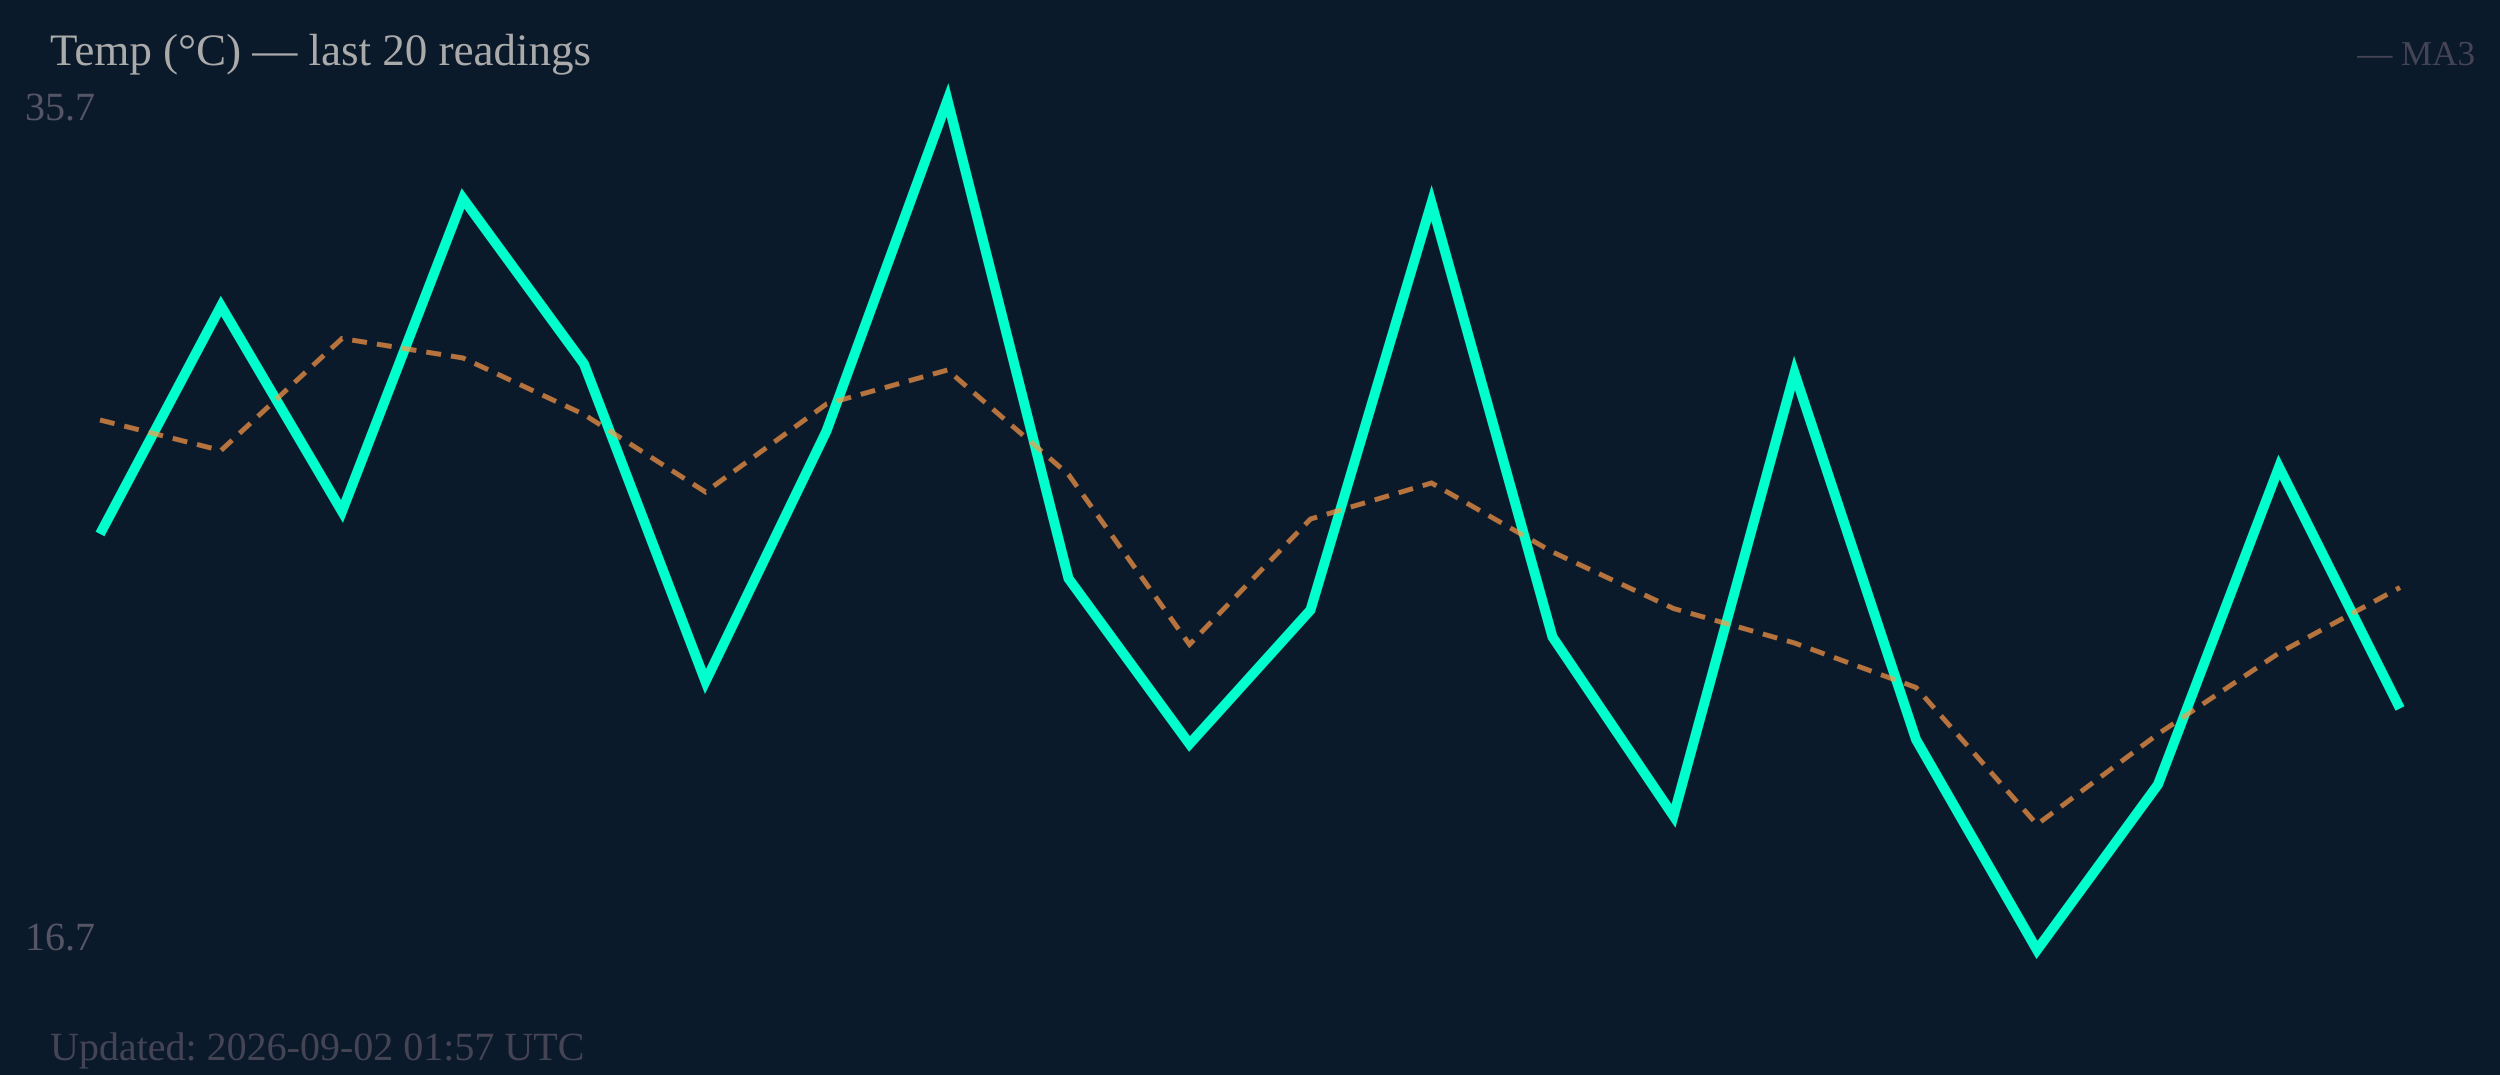
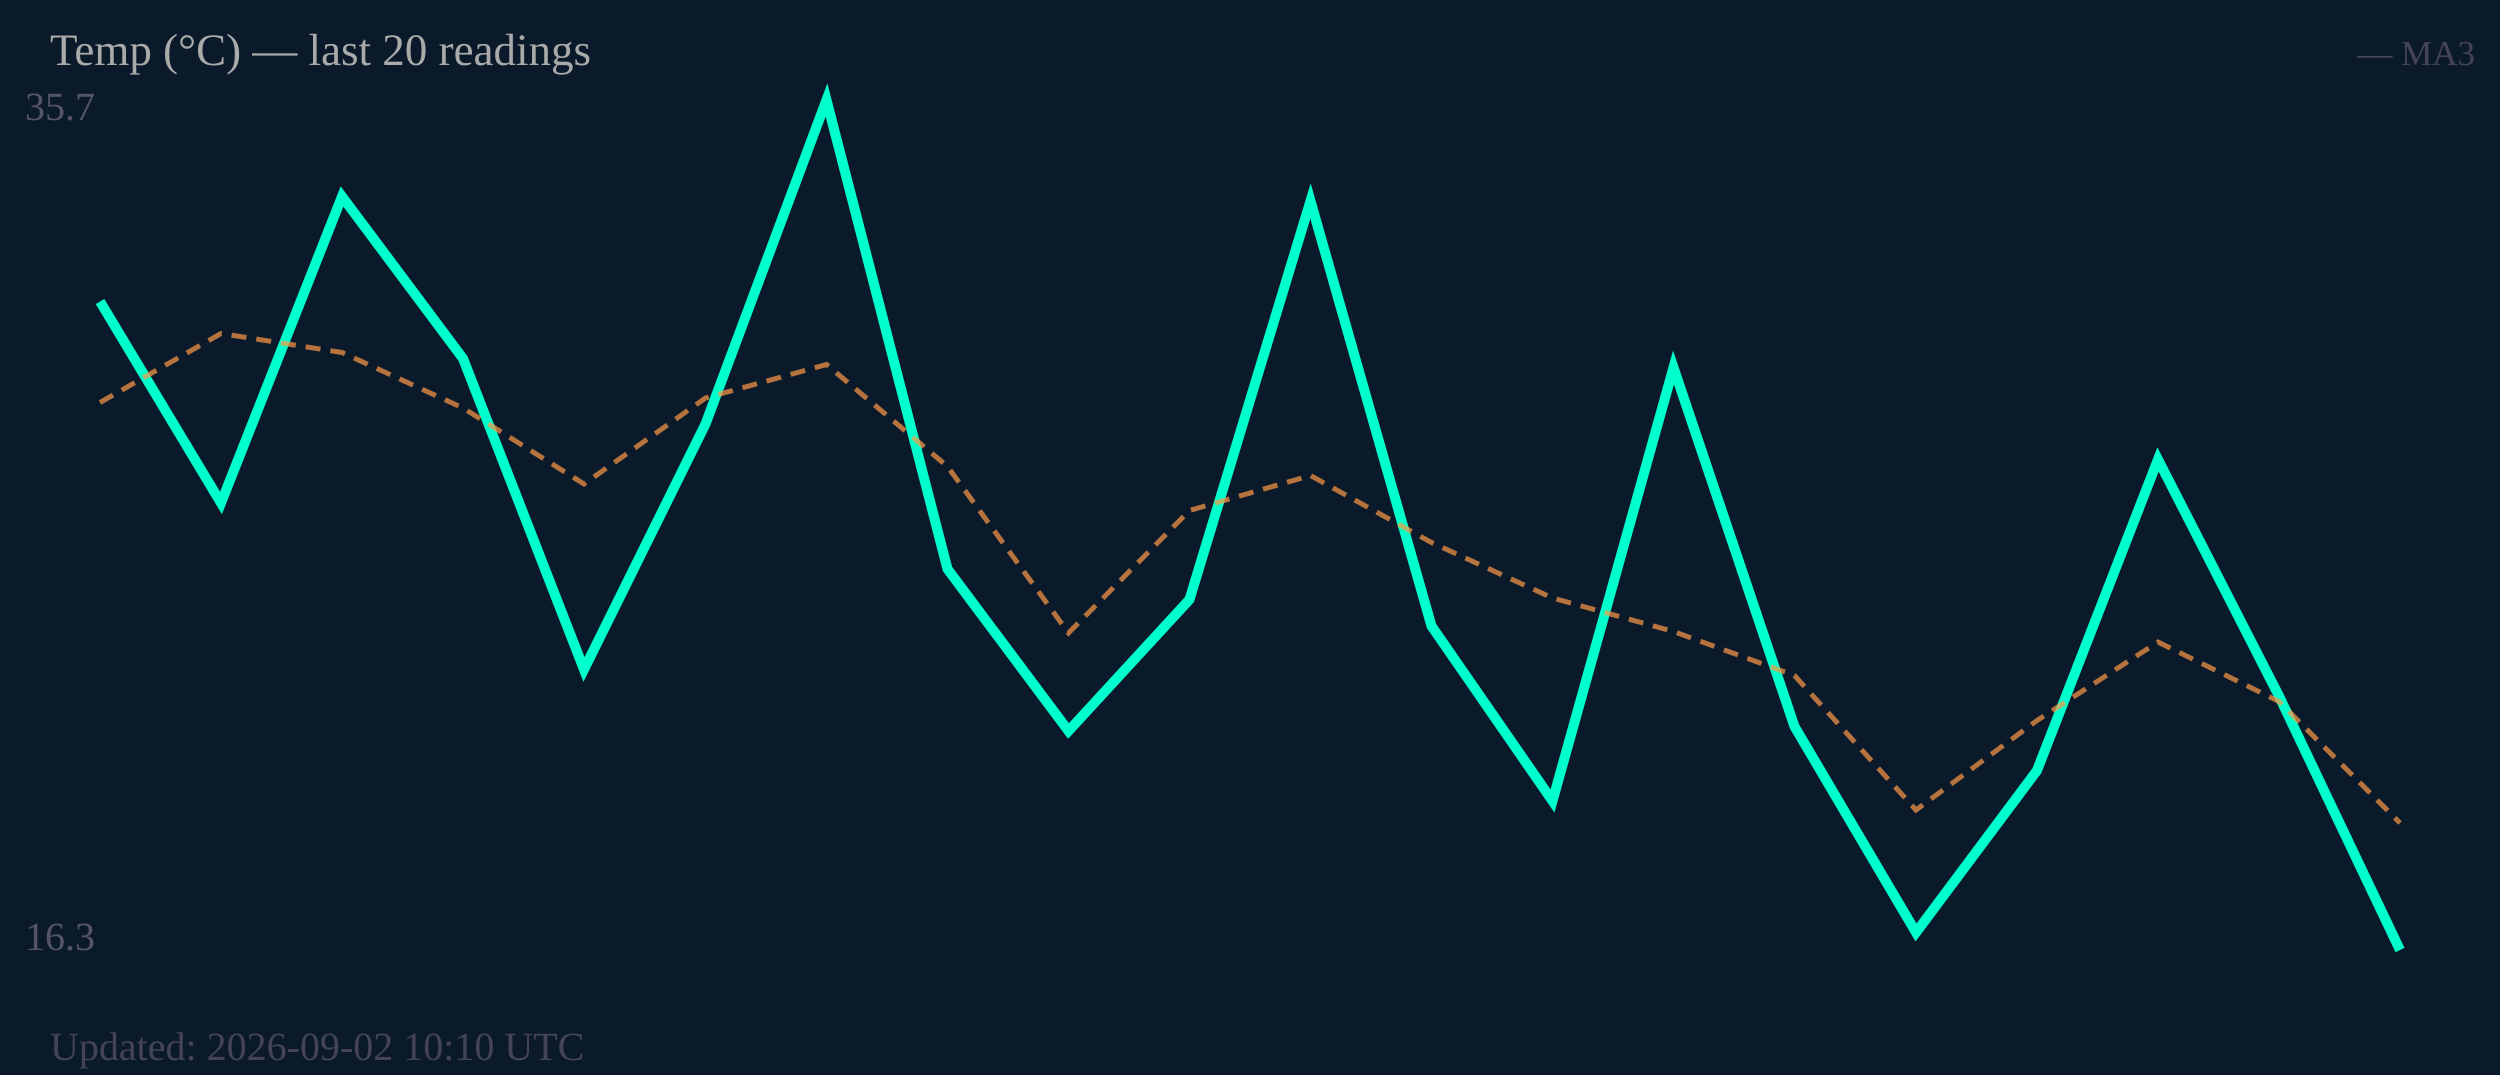
<svg xmlns="http://www.w3.org/2000/svg" width="500" height="215" viewBox="0 0 500 215">
  <rect width="500" height="215" fill="#0b1a2a" />
  <text x="5" y="24" font-size="8" fill="#556">35.7</text>
-   <text x="5" y="190" font-size="8" fill="#556">16.7</text>
-   <polyline fill="none" stroke="#00ffcc" stroke-width="2" points="20.0,106.8 44.2,61.2 68.4,102.3 92.6,39.7 116.8,72.8 141.1,136.3 165.3,86.2 189.5,20.0 213.7,115.7 237.9,148.8 262.1,122.0 286.3,40.6 310.5,127.4 334.7,163.2 358.9,74.6 383.2,147.9 407.4,190.0 431.6,156.9 455.8,93.4 480.0,141.7" />
-   <polyline fill="none" stroke="#ff9944" stroke-width="1" stroke-dasharray="3,2" opacity="0.7" points="20.0,84.0 44.2,90.1 68.4,67.7 92.6,71.6 116.8,82.9 141.1,98.4 165.3,80.8 189.5,74.0 213.7,94.9 237.9,128.9 262.1,103.8 286.3,96.6 310.5,110.4 334.7,121.7 358.9,128.6 383.2,137.5 407.4,164.9 431.6,146.8 455.8,130.6 480.0,117.5" />
+   <text x="5" y="190" font-size="8" fill="#556">16.3</text>
+   <polyline fill="none" stroke="#00ffcc" stroke-width="2" points="20.0,60.3 44.2,100.6 68.4,39.3 92.6,71.7 116.8,133.9 141.1,84.8 165.3,20.0 189.5,113.8 213.7,146.2 237.9,119.9 262.1,40.2 286.3,125.2 310.5,160.2 334.7,73.5 358.9,145.3 383.2,186.5 407.4,154.1 431.6,91.9 455.8,139.2 480.0,190.0" />
+   <polyline fill="none" stroke="#ff9944" stroke-width="1" stroke-dasharray="3,2" opacity="0.7" points="20.0,80.5 44.2,66.7 68.4,70.5 92.6,81.6 116.8,96.8 141.1,79.6 165.3,72.9 189.5,93.3 213.7,126.6 237.9,102.1 262.1,95.1 286.3,108.5 310.5,119.6 334.7,126.3 358.9,135.1 383.2,162.0 407.4,144.1 431.6,128.4 455.8,140.3 480.0,164.6" />
  <text x="10" y="13" font-size="9" fill="#aaa">Temp (°C) — last 20 readings</text>
  <text x="495" y="13" font-size="7" fill="#445" text-anchor="end">— MA3</text>
-   <text x="10" y="212" font-size="8" fill="#445">Updated: 2026-09-02 01:57 UTC</text>
+   <text x="10" y="212" font-size="8" fill="#445">Updated: 2026-09-02 10:10 UTC</text>
</svg>
